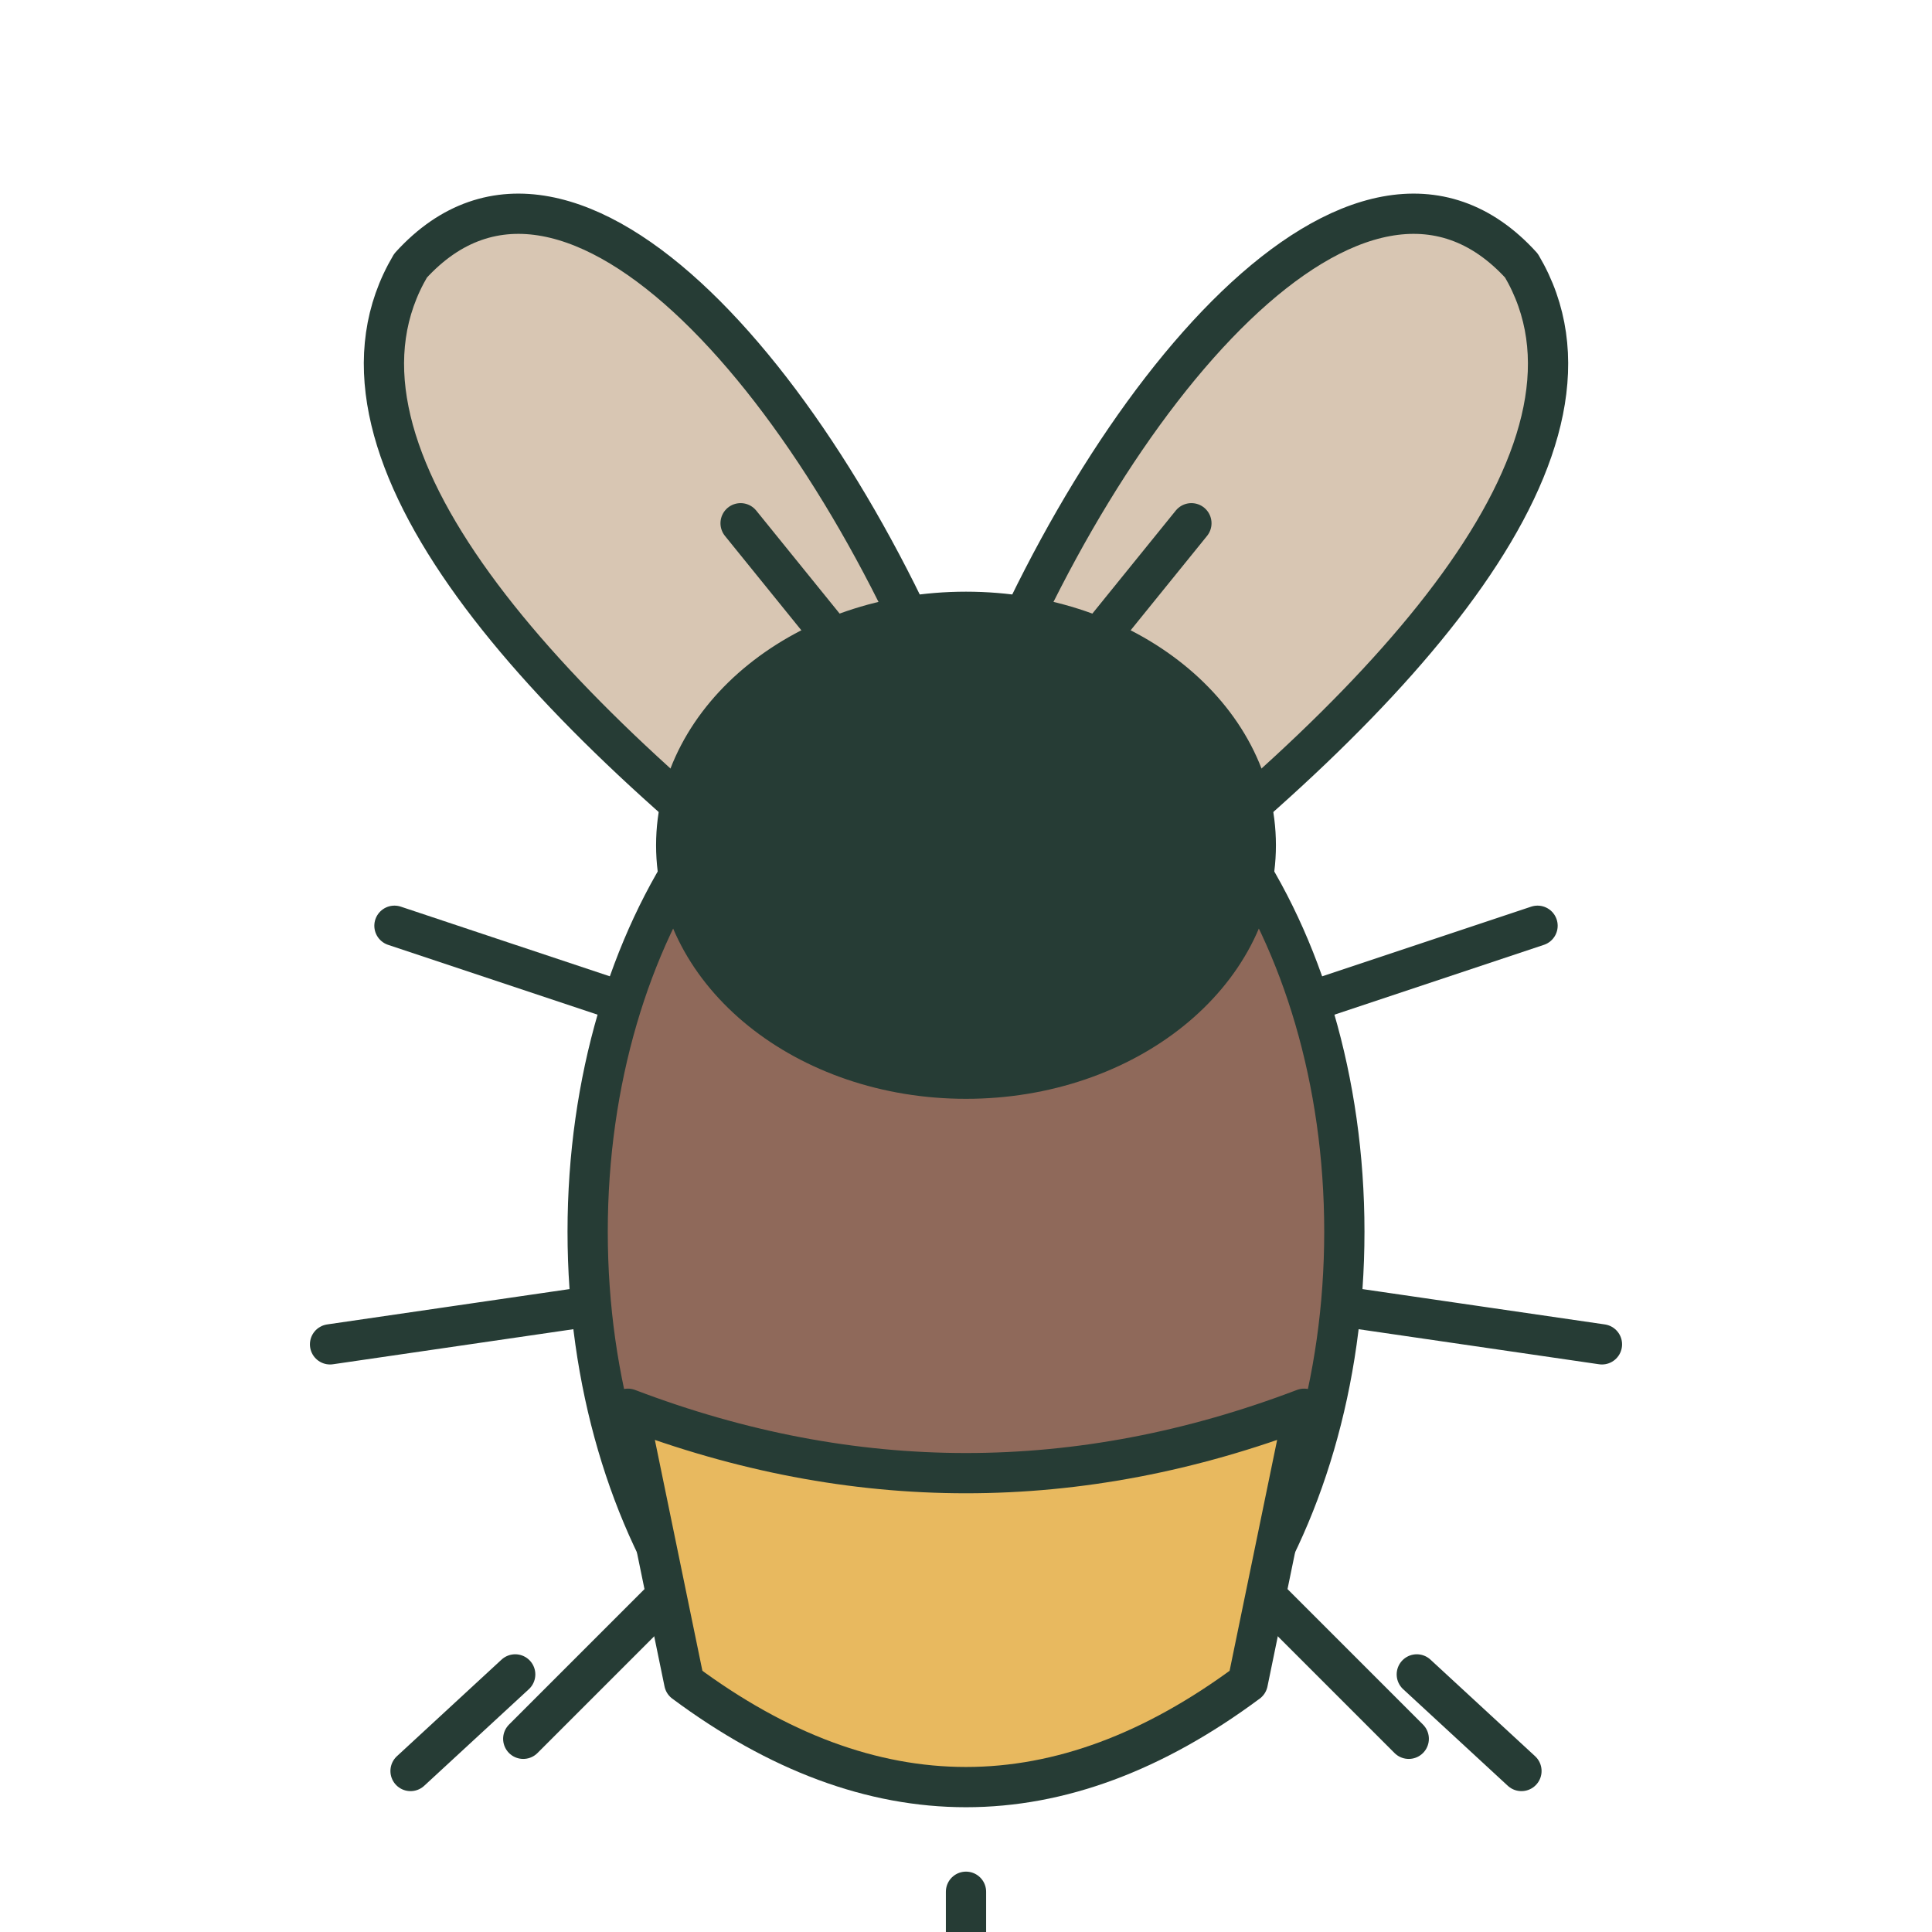
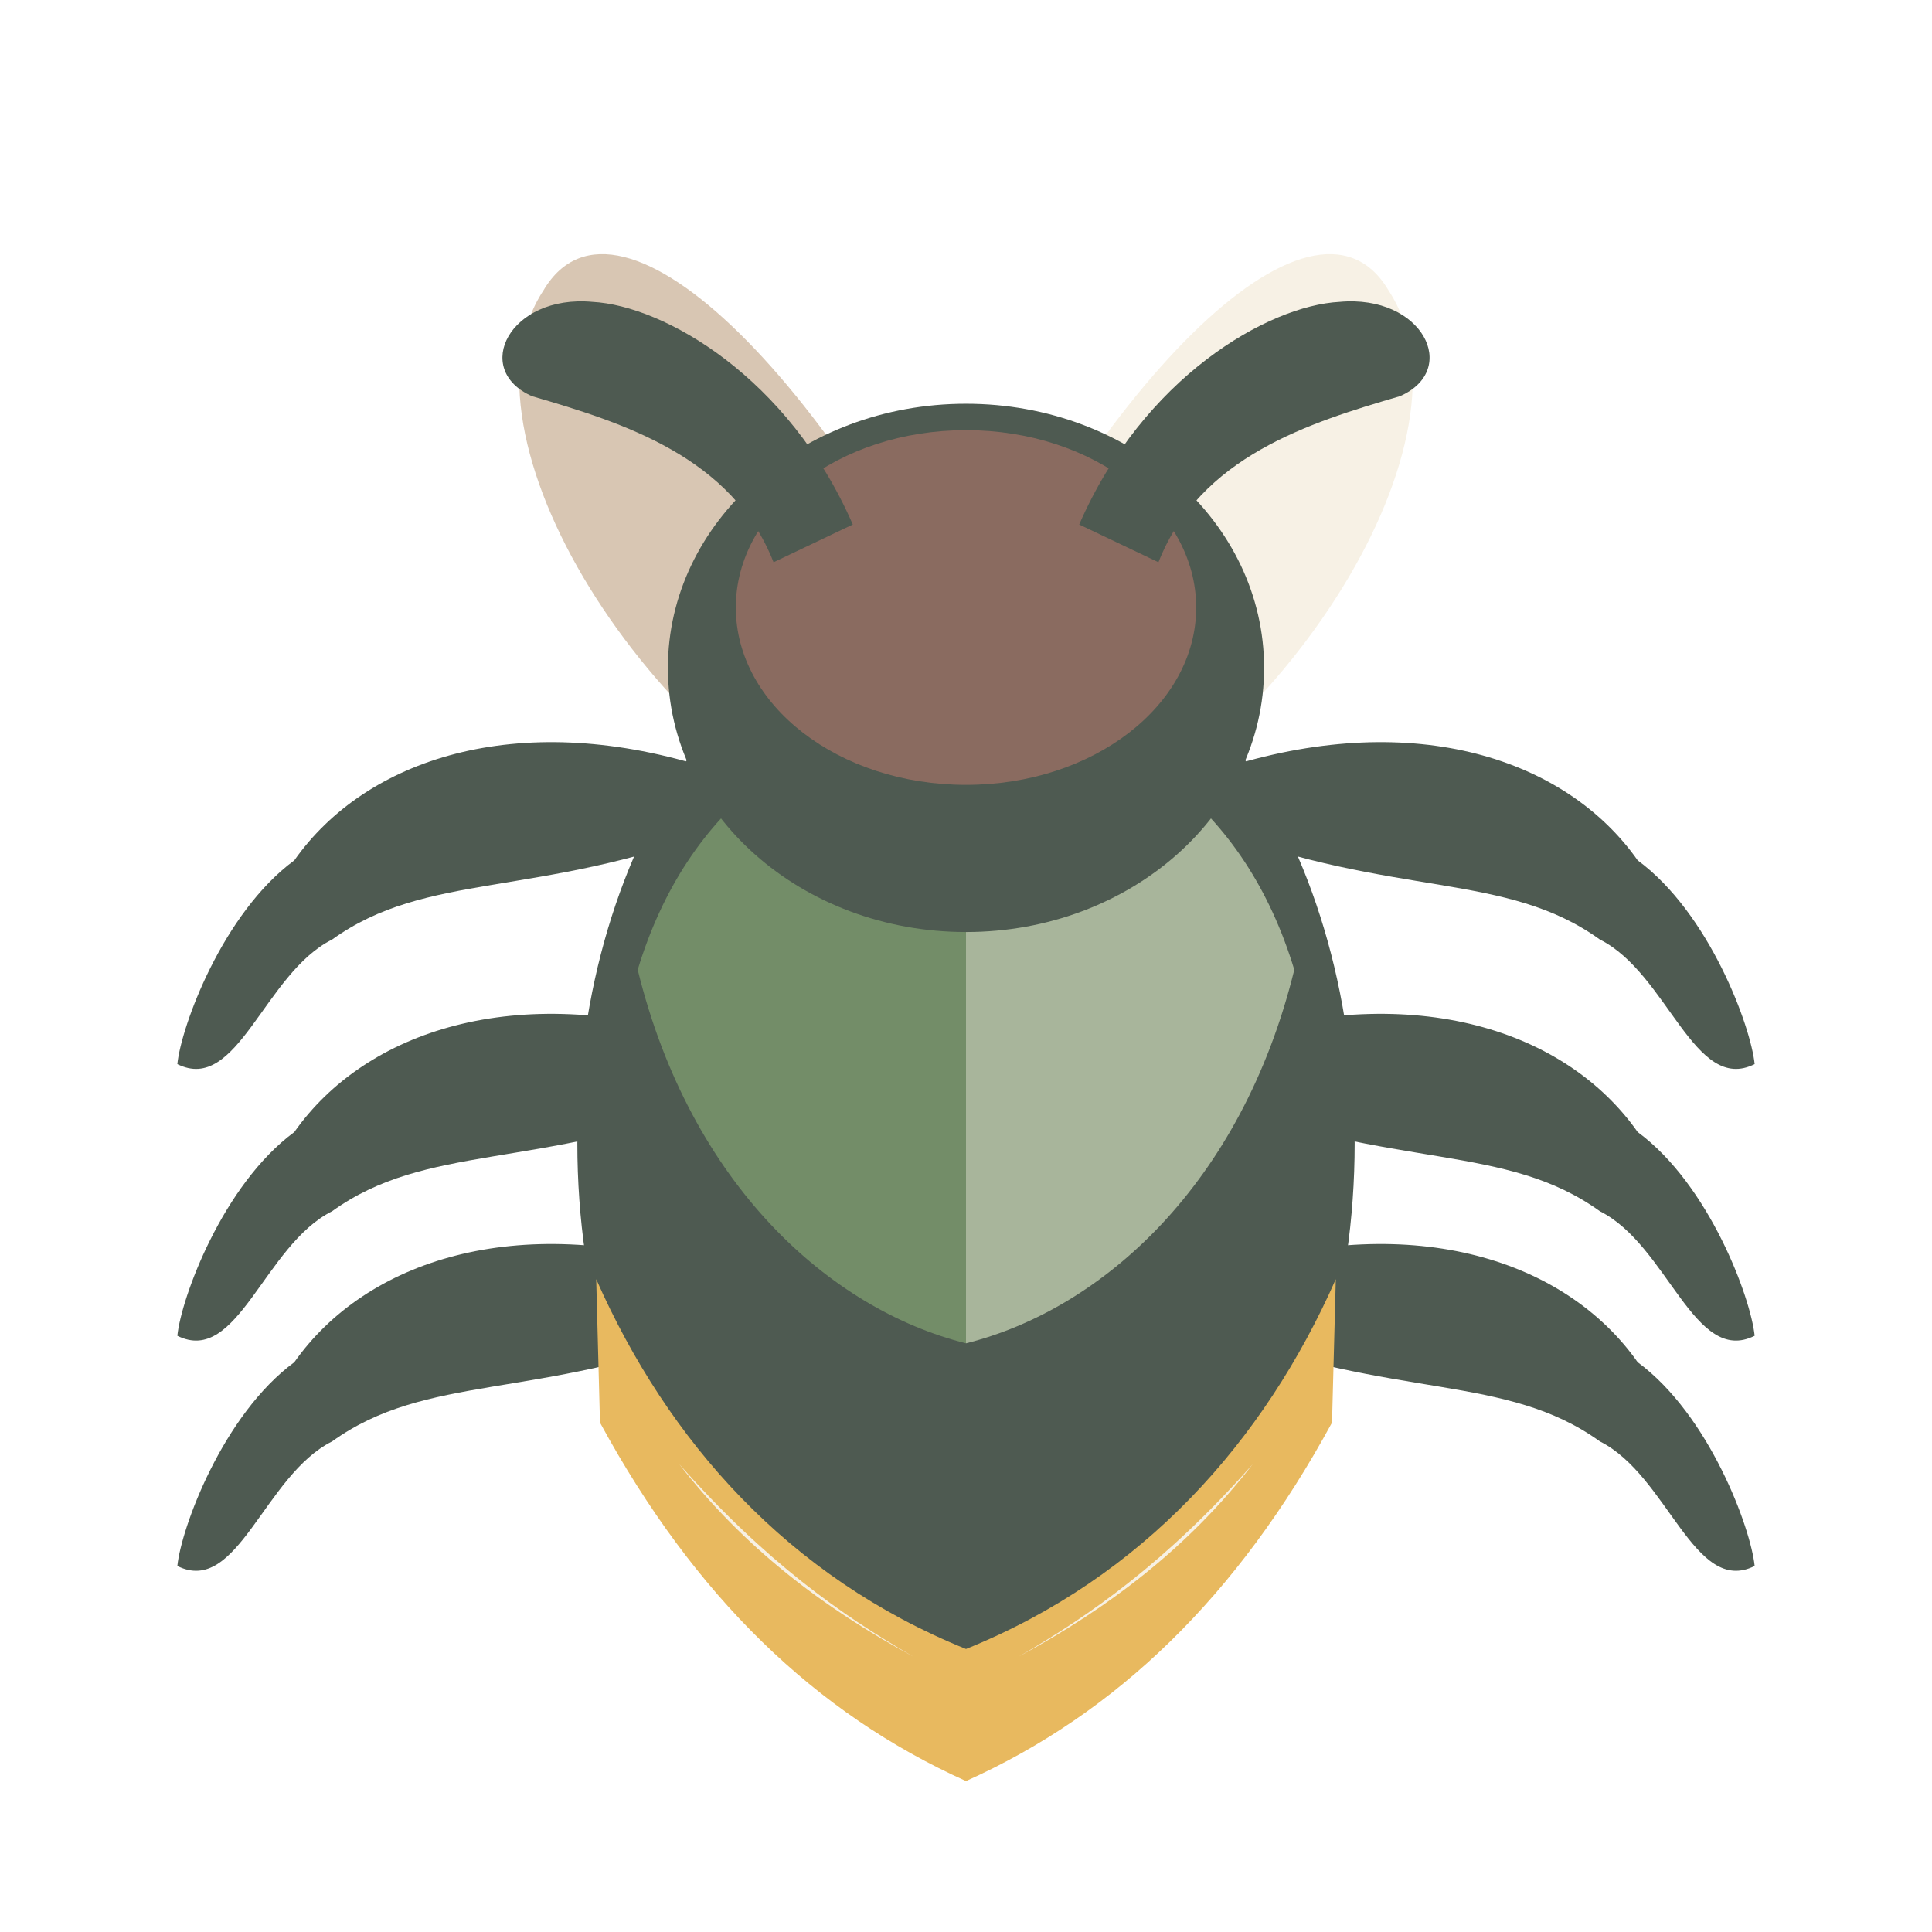
- <svg xmlns="http://www.w3.org/2000/svg" viewBox="0 0 240 240" role="img" aria-label="Firefly">
-   <path d="M103 115 C65 86 38 55 51 33 C71 11 103 49 119 91 Z" fill="#D8C6B3" stroke="#263C35" stroke-width="5" stroke-linejoin="round" stroke-linecap="round" />
-   <path d="M137 115 C175 86 202 55 189 33 C169 11 137 49 121 91 Z" fill="#D8C6B3" stroke="#263C35" stroke-width="5" stroke-linejoin="round" stroke-linecap="round" />
-   <path d="M91 129 L49 115 M89 160 L41 167 M95 186 L65 216 M149 129 L191 115 M151 160 L199 167 M145 186 L175 216" fill="none" stroke="#263C35" stroke-width="5" stroke-linejoin="round" stroke-linecap="round" />
-   <ellipse cx="120" cy="153" rx="47" ry="68" fill="#8F695A" stroke="#263C35" stroke-width="5" stroke-linejoin="round" stroke-linecap="round" />
-   <path d="M78 175 Q120 191 162 175 L155 209 Q120 235 85 209 Z" fill="#E8B95F" stroke="#263C35" stroke-width="5" stroke-linejoin="round" stroke-linecap="round" />
-   <ellipse cx="120" cy="105" rx="36" ry="29" fill="#263C35" stroke="#263C35" stroke-width="5" stroke-linejoin="round" stroke-linecap="round" />
-   <path d="M109 86 L92 65 M131 86 L148 65" fill="none" stroke="#263C35" stroke-width="5" stroke-linejoin="round" stroke-linecap="round" />
-   <path d="M120 235 V240 M64 208 L51 220 M176 208 L189 220" fill="none" stroke="#263C35" stroke-width="5" stroke-linejoin="round" stroke-linecap="round" />
+ <svg xmlns="http://www.w3.org/2000/svg" viewBox="0 0 512 512" role="img" aria-label="Firefly">
+   <path fill="#D8C6B3" d="M236 227 C171 199 119 115 144 77 C164 43 223 103 263 192Z" />
+   <path fill="#F7F1E5" d="M276 227 C341 199 393 115 368 77 C348 43 289 103 249 192Z" />
+   <g transform="translate(256 211) scale(1 1)">
+     <path fill="#4E5A51" d="M-70 -8 C-119 -23-159 -10-178 17 C-197 31-208 61-209 71 C-193 79-186 47-168 38 C-143 20-114 27-66 9Z" />
+   </g>
+   <g transform="translate(256 211) scale(-1 1)">
+     <path fill="#4E5A51" d="M-70 -8 C-119 -23-159 -10-178 17 C-197 31-208 61-209 71 C-193 79-186 47-168 38 C-143 20-114 27-66 9Z" />
+   </g>
+   <g transform="translate(256 283) scale(1 1)">
+     <path fill="#4E5A51" d="M-70 -8 C-119 -23-159 -10-178 17 C-197 31-208 61-209 71 C-193 79-186 47-168 38 C-143 20-114 27-66 9Z" />
+   </g>
+   <g transform="translate(256 283) scale(-1 1)">
+     <path fill="#4E5A51" d="M-70 -8 C-119 -23-159 -10-178 17 C-197 31-208 61-209 71 C-193 79-186 47-168 38 C-143 20-114 27-66 9Z" />
+   </g>
+   <g transform="translate(256 344) scale(1 1)">
+     <path fill="#4E5A51" d="M-70 -8 C-119 -23-159 -10-178 17 C-197 31-208 61-209 71 C-193 79-186 47-168 38 C-143 20-114 27-66 9Z" />
+   </g>
+   <g transform="translate(256 344) scale(-1 1)">
+     <path fill="#4E5A51" d="M-70 -8 C-119 -23-159 -10-178 17 C-197 31-208 61-209 71 C-193 79-186 47-168 38 C-143 20-114 27-66 9Z" />
+   </g>
+   <ellipse cx="256" cy="303" rx="103" ry="146" fill="#4E5A51" />
+   <path fill="#E8B95F" d="M158 339 C177 382 209 418 256 437 C303 418 335 382 354 339 L353 377 C328 423 296 454 256 472 C216 454 184 423 159 377Z" />
+   <path fill="#F7F1E5" d="M180 388 C203 414 223 428 242 439 C218 426 197 410 180 388Z" />
+   <path fill="#F7F1E5" d="M332 388 C309 414 289 428 270 439 C294 426 315 410 332 388Z" />
+   <path fill="#738D68" d="M169 257 C182 214 214 190 256 188 L256 356 C220 347 183 314 169 257Z" />
+   <path fill="#A8B59B" d="M343 257 C330 214 298 190 256 188 L256 356 C292 347 329 314 343 257Z" />
+   <ellipse cx="256" cy="177" rx="79" ry="70" fill="#4E5A51" />
+   <ellipse cx="256" cy="161" rx="61" ry="47" fill="#8A6B60" />
+   <g transform="translate(256 0) scale(1 1)">
+     <path fill="#4E5A51" d="M-30 139 C-47 100-80 81-99 80 C-121 78-131 98-115 105 C-91 112-62 121-51 149Z" />
+   </g>
+   <g transform="translate(256 0) scale(-1 1)">
+     <path fill="#4E5A51" d="M-30 139 C-47 100-80 81-99 80 C-121 78-131 98-115 105 C-91 112-62 121-51 149Z" />
+   </g>
</svg>
